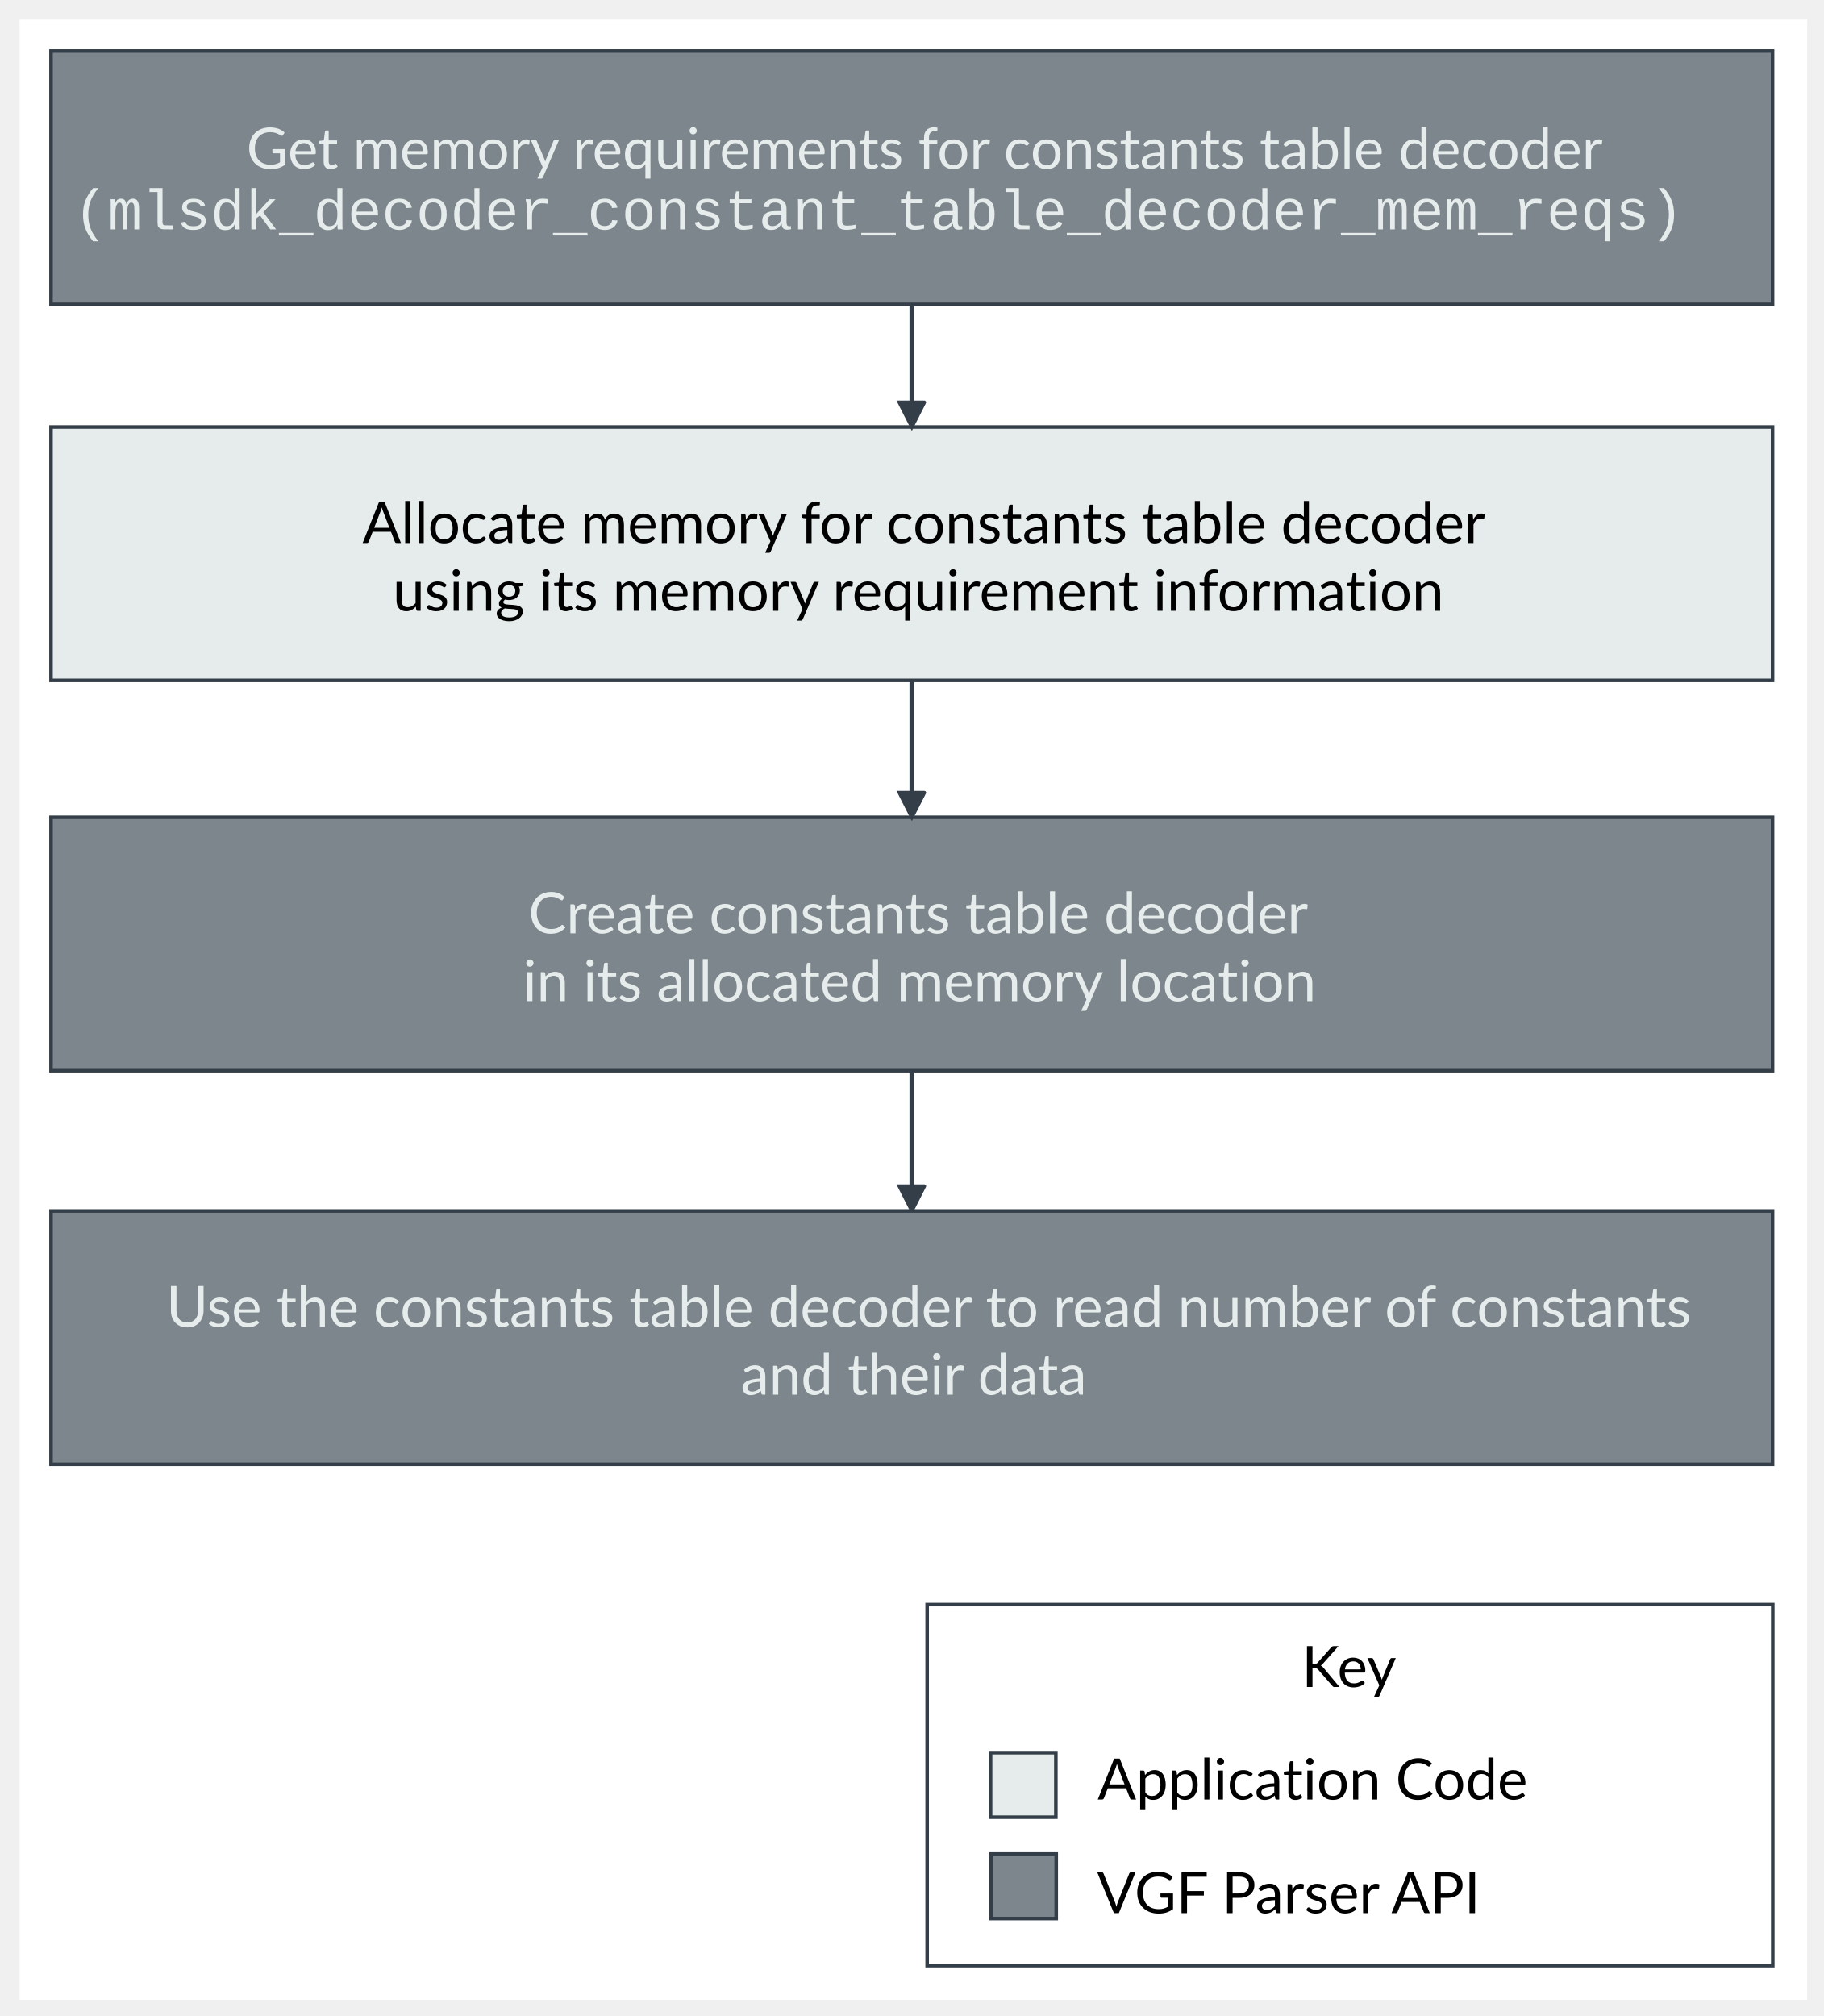
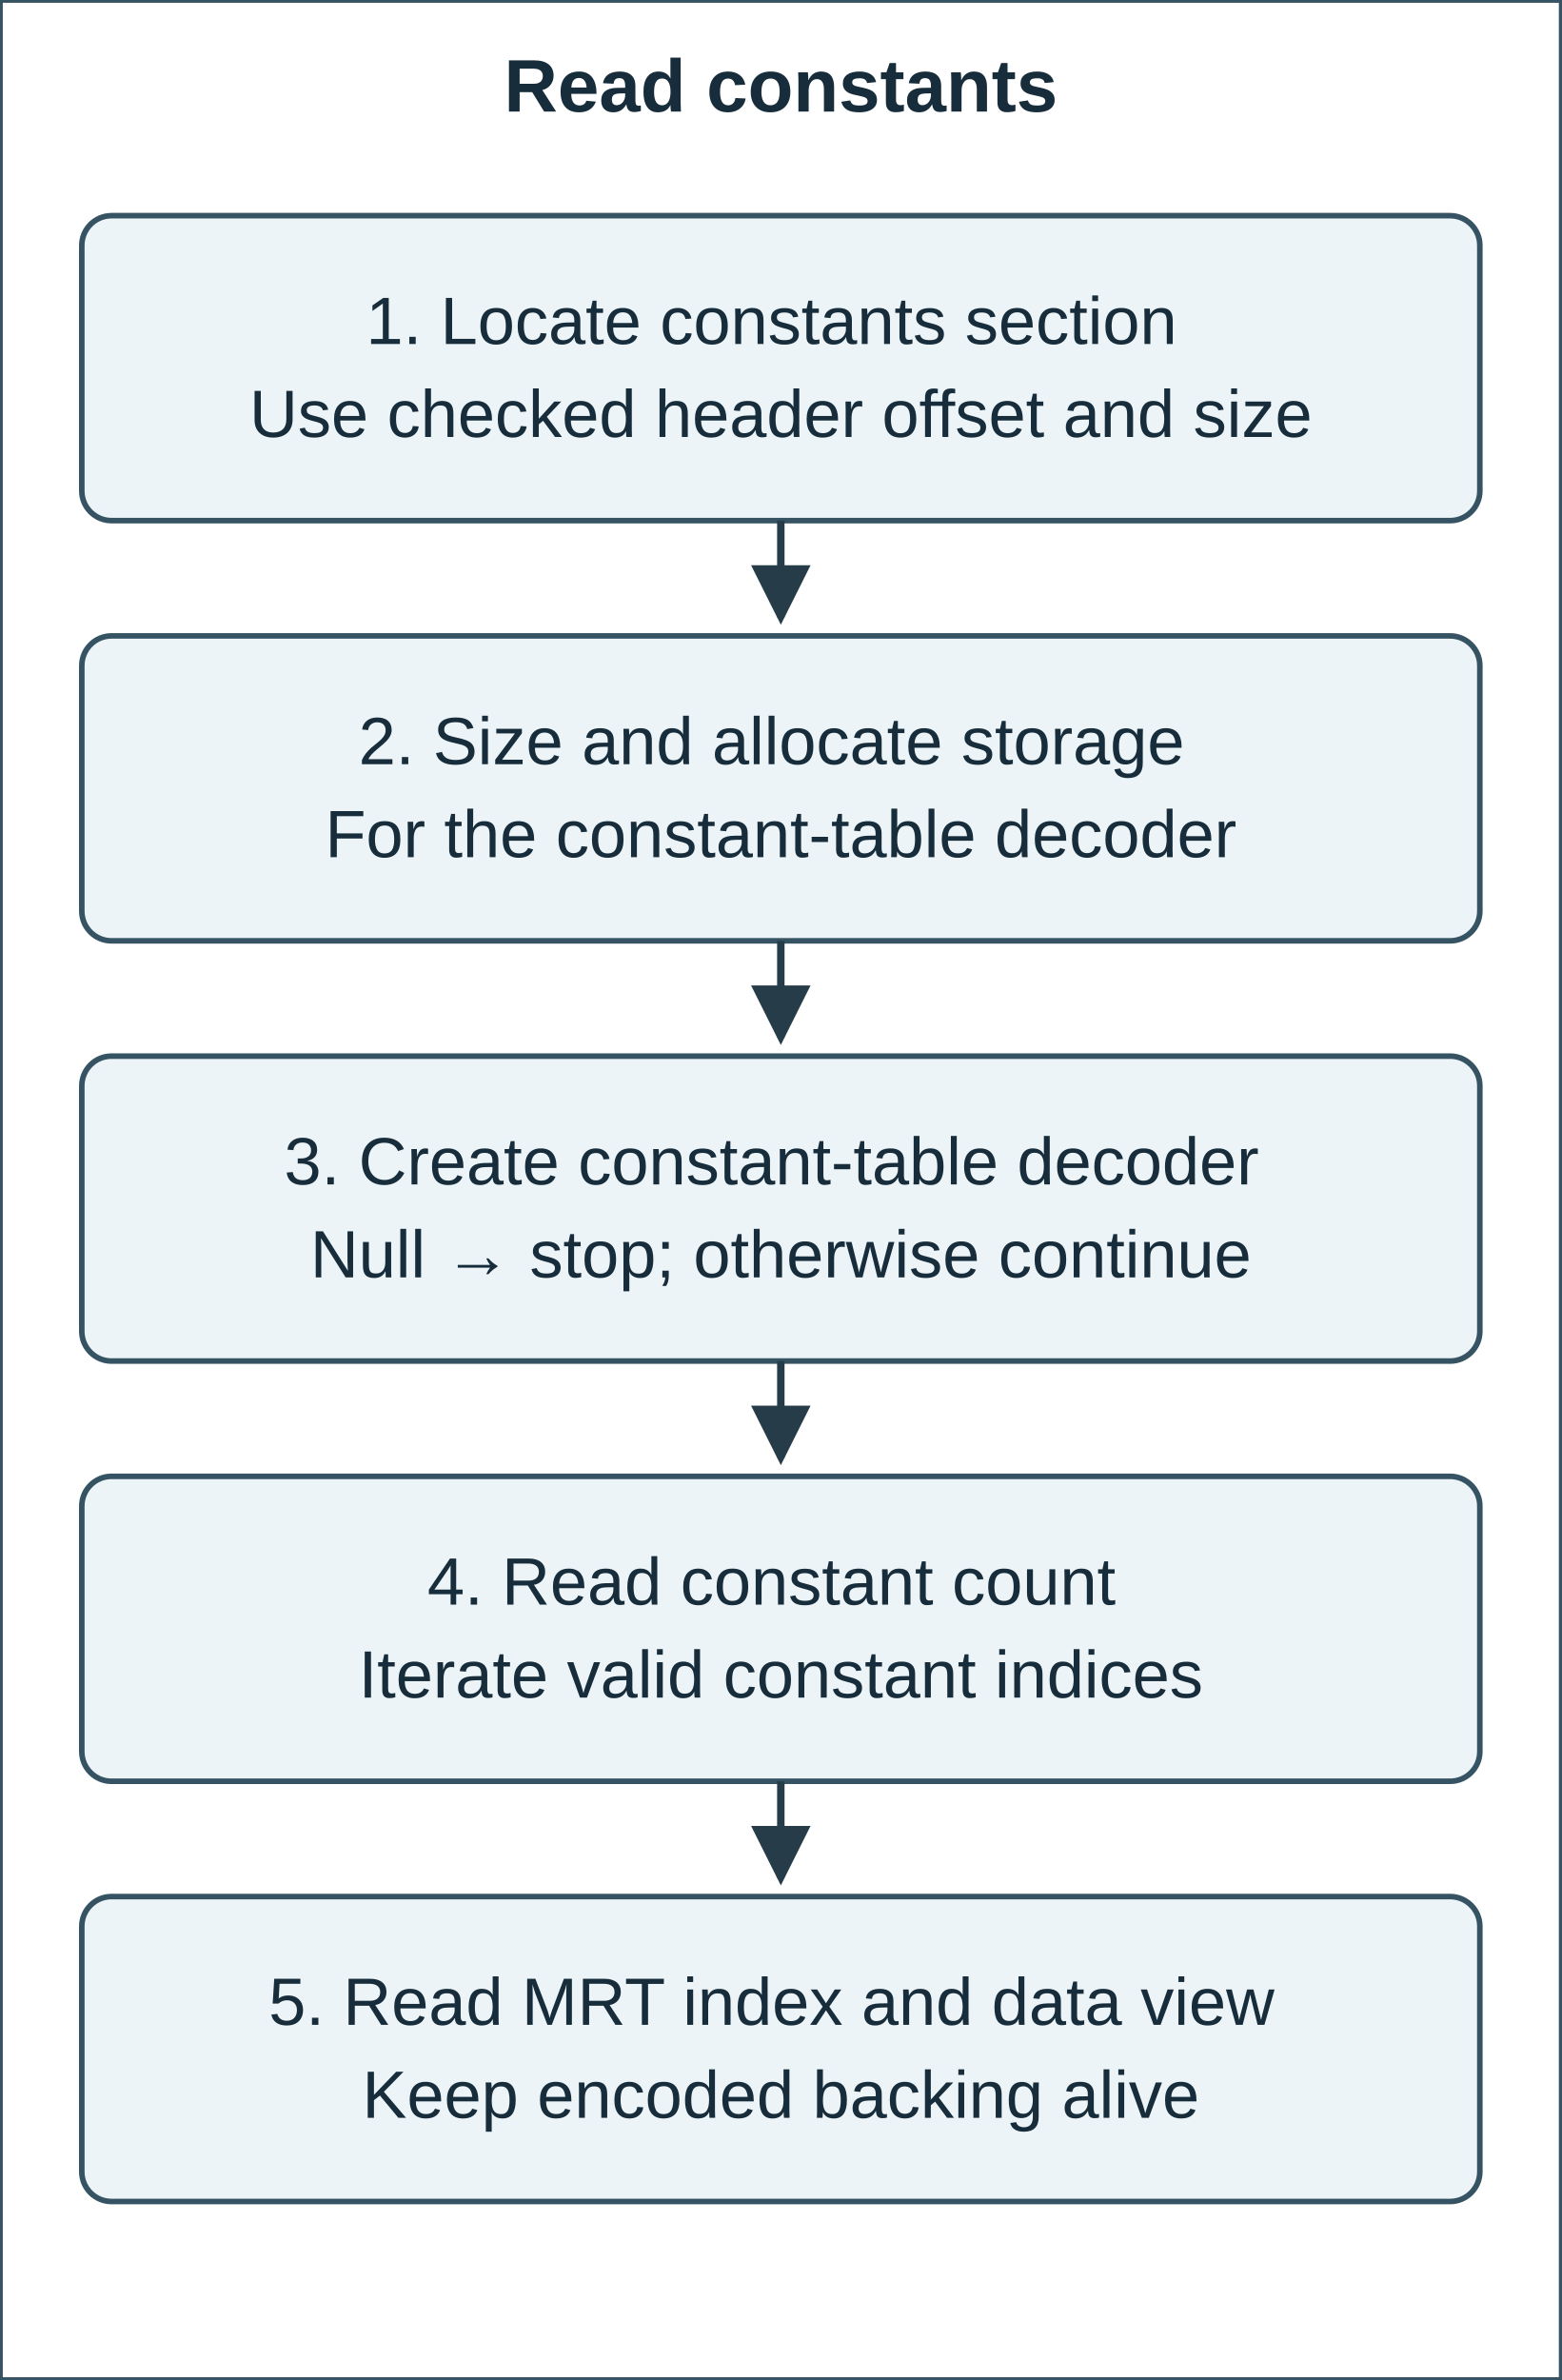
- <svg xmlns="http://www.w3.org/2000/svg" width="511" height="565" viewBox="0 0 511 565">
-   <defs />
-   <g id="page1" transform="translate(5.5,5.5)">
-     <rect width="501" height="555" fill="#ffffff" x="0" y="0" />
-     <g id="shape1" transform="translate(8.795,8.7952)">
-       <path stroke="#333e48" fill-rule="nonzero" stroke-width="1" fill="#7d868c" d="M.0,.0L482.5,.0L482.5,71.0L.0,71.0L.0,.0z" />
-       <text style="fill:#e5eceb;font-family:Lato,PingFang SC,Mircrosoft YaHei,Arial;font-size:18.00pt" xml:space="preserve">
-         <tspan style="font-size:12.00pt" textLength="373.0" x="54.8" y="33.0">Get memory requirements for constants table decoder</tspan>
-         <tspan style="font-family:Courier New,PingFang SC,Mircrosoft YaHei,Arial;font-size:12.00pt" textLength="470.0" x="6.3" y="50.0">(mlsdk_decoder_constant_table_decoder_mem_reqs)</tspan>
-       </text>
-     </g>
-     <g id="shape2" transform="translate(8.795,114.1807)">
-       <path stroke="#333e48" fill-rule="nonzero" stroke-width="1" fill="#e5eceb" d="M.0,.0L482.5,.0L482.5,71.0L.0,71.0L.0,.0z" />
-       <text style="fill:#000000;font-family:Lato,PingFang SC,Mircrosoft YaHei,Arial;font-size:18.00pt" xml:space="preserve">
-         <tspan style="font-size:12.00pt" textLength="311.0" x="87.3" y="32.5">Allocate memory for constants table decoder </tspan>
-         <tspan style="font-size:12.00pt" textLength="291.0" x="95.8" y="51.5">using its memory requirement information</tspan>
-       </text>
-     </g>
-     <g id="shape3" transform="translate(8.795,223.5667)">
-       <path stroke="#333e48" fill-rule="nonzero" stroke-width="1" fill="#7d868c" d="M.0,.0L482.5,.0L482.5,71.0L.0,71.0L.0,.0z" />
-       <text style="fill:#e5eceb;font-family:Lato,PingFang SC,Mircrosoft YaHei,Arial;font-size:18.00pt" xml:space="preserve">
-         <tspan style="font-size:12.00pt" textLength="218.0" x="133.8" y="32.5">Create constants table decoder </tspan>
-         <tspan style="font-size:12.00pt" textLength="218.0" x="132.3" y="51.5">in its allocated memory location</tspan>
-       </text>
-     </g>
-     <g id="shape4" transform="translate(250.067,79.7637)">
-       <path stroke="#333e48" stroke-width="1.333" fill="none" d="M.0,.0L.0,27.5" />
-       <path stroke-linecap="round" stroke="#333e48" stroke-width="1" fill="#333e48" d="M3.5,27.5L.0,34.4L-3.5,27.5L3.5,27.5" />
-     </g>
-     <g id="shape5" transform="translate(250.067,185.149)">
-       <path stroke="#333e48" stroke-width="1.333" fill="none" d="M.0,.0L.0,31.5" />
-       <path stroke-linecap="round" stroke="#333e48" stroke-width="1" fill="#333e48" d="M3.5,31.5L.0,38.4L-3.5,31.5L3.5,31.5" />
-     </g>
-     <g id="shape6" transform="translate(250.067,294.535)">
-       <path stroke="#333e48" stroke-width="1.333" fill="none" d="M.0,.0L.0,32.4" />
-       <path stroke-linecap="round" stroke="#333e48" stroke-width="1" fill="#333e48" d="M3.5,32.4L.0,39.3L-3.5,32.4L3.5,32.4" />
-     </g>
-     <g id="shape7" transform="translate(8.796,333.8817)">
-       <path stroke="#333e48" fill-rule="nonzero" stroke-width="1" fill="#7d868c" d="M.0,.0L482.5,.0L482.5,71.0L.0,71.0L.0,.0z" />
-       <text style="fill:#e5eceb;font-family:Lato,PingFang SC,Mircrosoft YaHei,Arial;font-size:18.00pt" xml:space="preserve">
-         <tspan style="font-size:12.00pt" textLength="421.0" x="32.3" y="32.5">Use the constants table decoder to read number of constants </tspan>
-         <tspan style="font-size:12.00pt" textLength="96.0" x="193.3" y="51.5">and their data</tspan>
-       </text>
-     </g>
-     <g id="group8" transform="translate(254.355,444.197)">
-       <g id="shape9" transform="translate(97.8767,0)">
-         <text style="fill:#000000;font-family:Lato,PingFang SC,Mircrosoft YaHei,Arial;font-size:18.00pt" xml:space="preserve">
-           <tspan style="font-size:12.00pt" textLength="27.0" x="7.1" y="23.1">Key</tspan>
-         </text>
-       </g>
-       <path stroke="#333e48" stroke-width="1" fill="none" id="shape10" d="M.0,.0L237.0,.0L237.0,101.2L.0,101.2L.0,.0z" />
-       <g id="group11" transform="translate(17.872,62.9811)">
-         <path stroke="#333e48" fill-rule="nonzero" stroke-width="1" fill="#7d868c" id="shape12" transform="translate(0,6.92585)" d="M.0,.0L18.3,.0L18.3,18.1L.0,18.1L.0,.0z" />
-         <g id="group13" transform="translate(0,-0.0001)">
-           <g id="shape14" transform="translate(25.5475,0.0001)">
-             <text style="fill:#000000;font-family:Lato,PingFang SC,Mircrosoft YaHei,Arial;font-size:18.00pt" xml:space="preserve">
-               <tspan style="font-size:12.00pt" textLength="109.0" x="4.2" y="23.5">VGF Parser API</tspan>
-             </text>
-           </g>
-         </g>
-       </g>
-       <g id="group15" transform="translate(17.324,33.2372)">
-         <g id="group16" transform="translate(0.001,0)">
-           <g id="group17" transform="translate(0.001,0)">
-             <g id="shape18" transform="translate(26.2506,0)">
-               <text style="fill:#000000;font-family:Lato,PingFang SC,Mircrosoft YaHei,Arial;font-size:18.00pt" xml:space="preserve">
-                 <tspan style="font-size:12.00pt" textLength="120.0" x="4.2" y="21.4">Application Code</tspan>
-               </text>
-             </g>
-           </g>
-         </g>
-         <path stroke="#333e48" fill-rule="nonzero" stroke-width="1" fill="#e5eceb" id="shape19" transform="translate(0.44742,8.26695)" d="M.0,.0L18.3,.0L18.3,18.1L.0,18.1L.0,.0z" />
-       </g>
-     </g>
-   </g>
+ <svg xmlns="http://www.w3.org/2000/svg" width="420" height="640" viewBox="0 0 420 640" role="img" aria-labelledby="title desc">
+   <defs>
+     <marker id="arrow" markerWidth="8" markerHeight="8" refX="7" refY="4" orient="auto">
+       <path d="M0 0 L8 4 L0 8 Z" fill="#273c49" />
+     </marker>
+   </defs>
+   <style>text {font-family:Arial,sans-serif;font-size:18px;fill:#172d3b} .heading {font-weight:bold;font-size:20px} .arrow {fill:none;stroke:#273c49;stroke-width:2;marker-end:url(#arrow)} rect {stroke:#355363;stroke-width:1.5}</style>
+   <rect width="100%" height="100%" fill="white" stroke="none" />
+   <text x="210" y="30" text-anchor="middle" class="heading">
+     <tspan x="210" dy="0">Read constants</tspan>
+   </text>
+   <rect x="22" y="58" width="376" height="82" rx="8" fill="#edf4f7" />
+   <text x="210.0" y="92.5" text-anchor="middle" class="">
+     <tspan x="210.0" dy="0">1. Locate constants section</tspan>
+     <tspan x="210.0" dy="25">Use checked header offset and size</tspan>
+   </text>
+   <path class="arrow" d="M210 140 V166" />
+   <rect x="22" y="171" width="376" height="82" rx="8" fill="#edf4f7" />
+   <text x="210.0" y="205.5" text-anchor="middle" class="">
+     <tspan x="210.0" dy="0">2. Size and allocate storage</tspan>
+     <tspan x="210.0" dy="25">For the constant-table decoder</tspan>
+   </text>
+   <path class="arrow" d="M210 253 V279" />
+   <rect x="22" y="284" width="376" height="82" rx="8" fill="#edf4f7" />
+   <text x="210.0" y="318.5" text-anchor="middle" class="">
+     <tspan x="210.0" dy="0">3. Create constant-table decoder</tspan>
+     <tspan x="210.0" dy="25">Null → stop; otherwise continue</tspan>
+   </text>
+   <path class="arrow" d="M210 366 V392" />
+   <rect x="22" y="397" width="376" height="82" rx="8" fill="#edf4f7" />
+   <text x="210.0" y="431.5" text-anchor="middle" class="">
+     <tspan x="210.0" dy="0">4. Read constant count</tspan>
+     <tspan x="210.0" dy="25">Iterate valid constant indices</tspan>
+   </text>
+   <path class="arrow" d="M210 479 V505" />
+   <rect x="22" y="510" width="376" height="82" rx="8" fill="#edf4f7" />
+   <text x="210.0" y="544.5" text-anchor="middle" class="">
+     <tspan x="210.0" dy="0">5. Read MRT index and data view</tspan>
+     <tspan x="210.0" dy="25">Keep encoded backing alive</tspan>
+   </text>
</svg>
